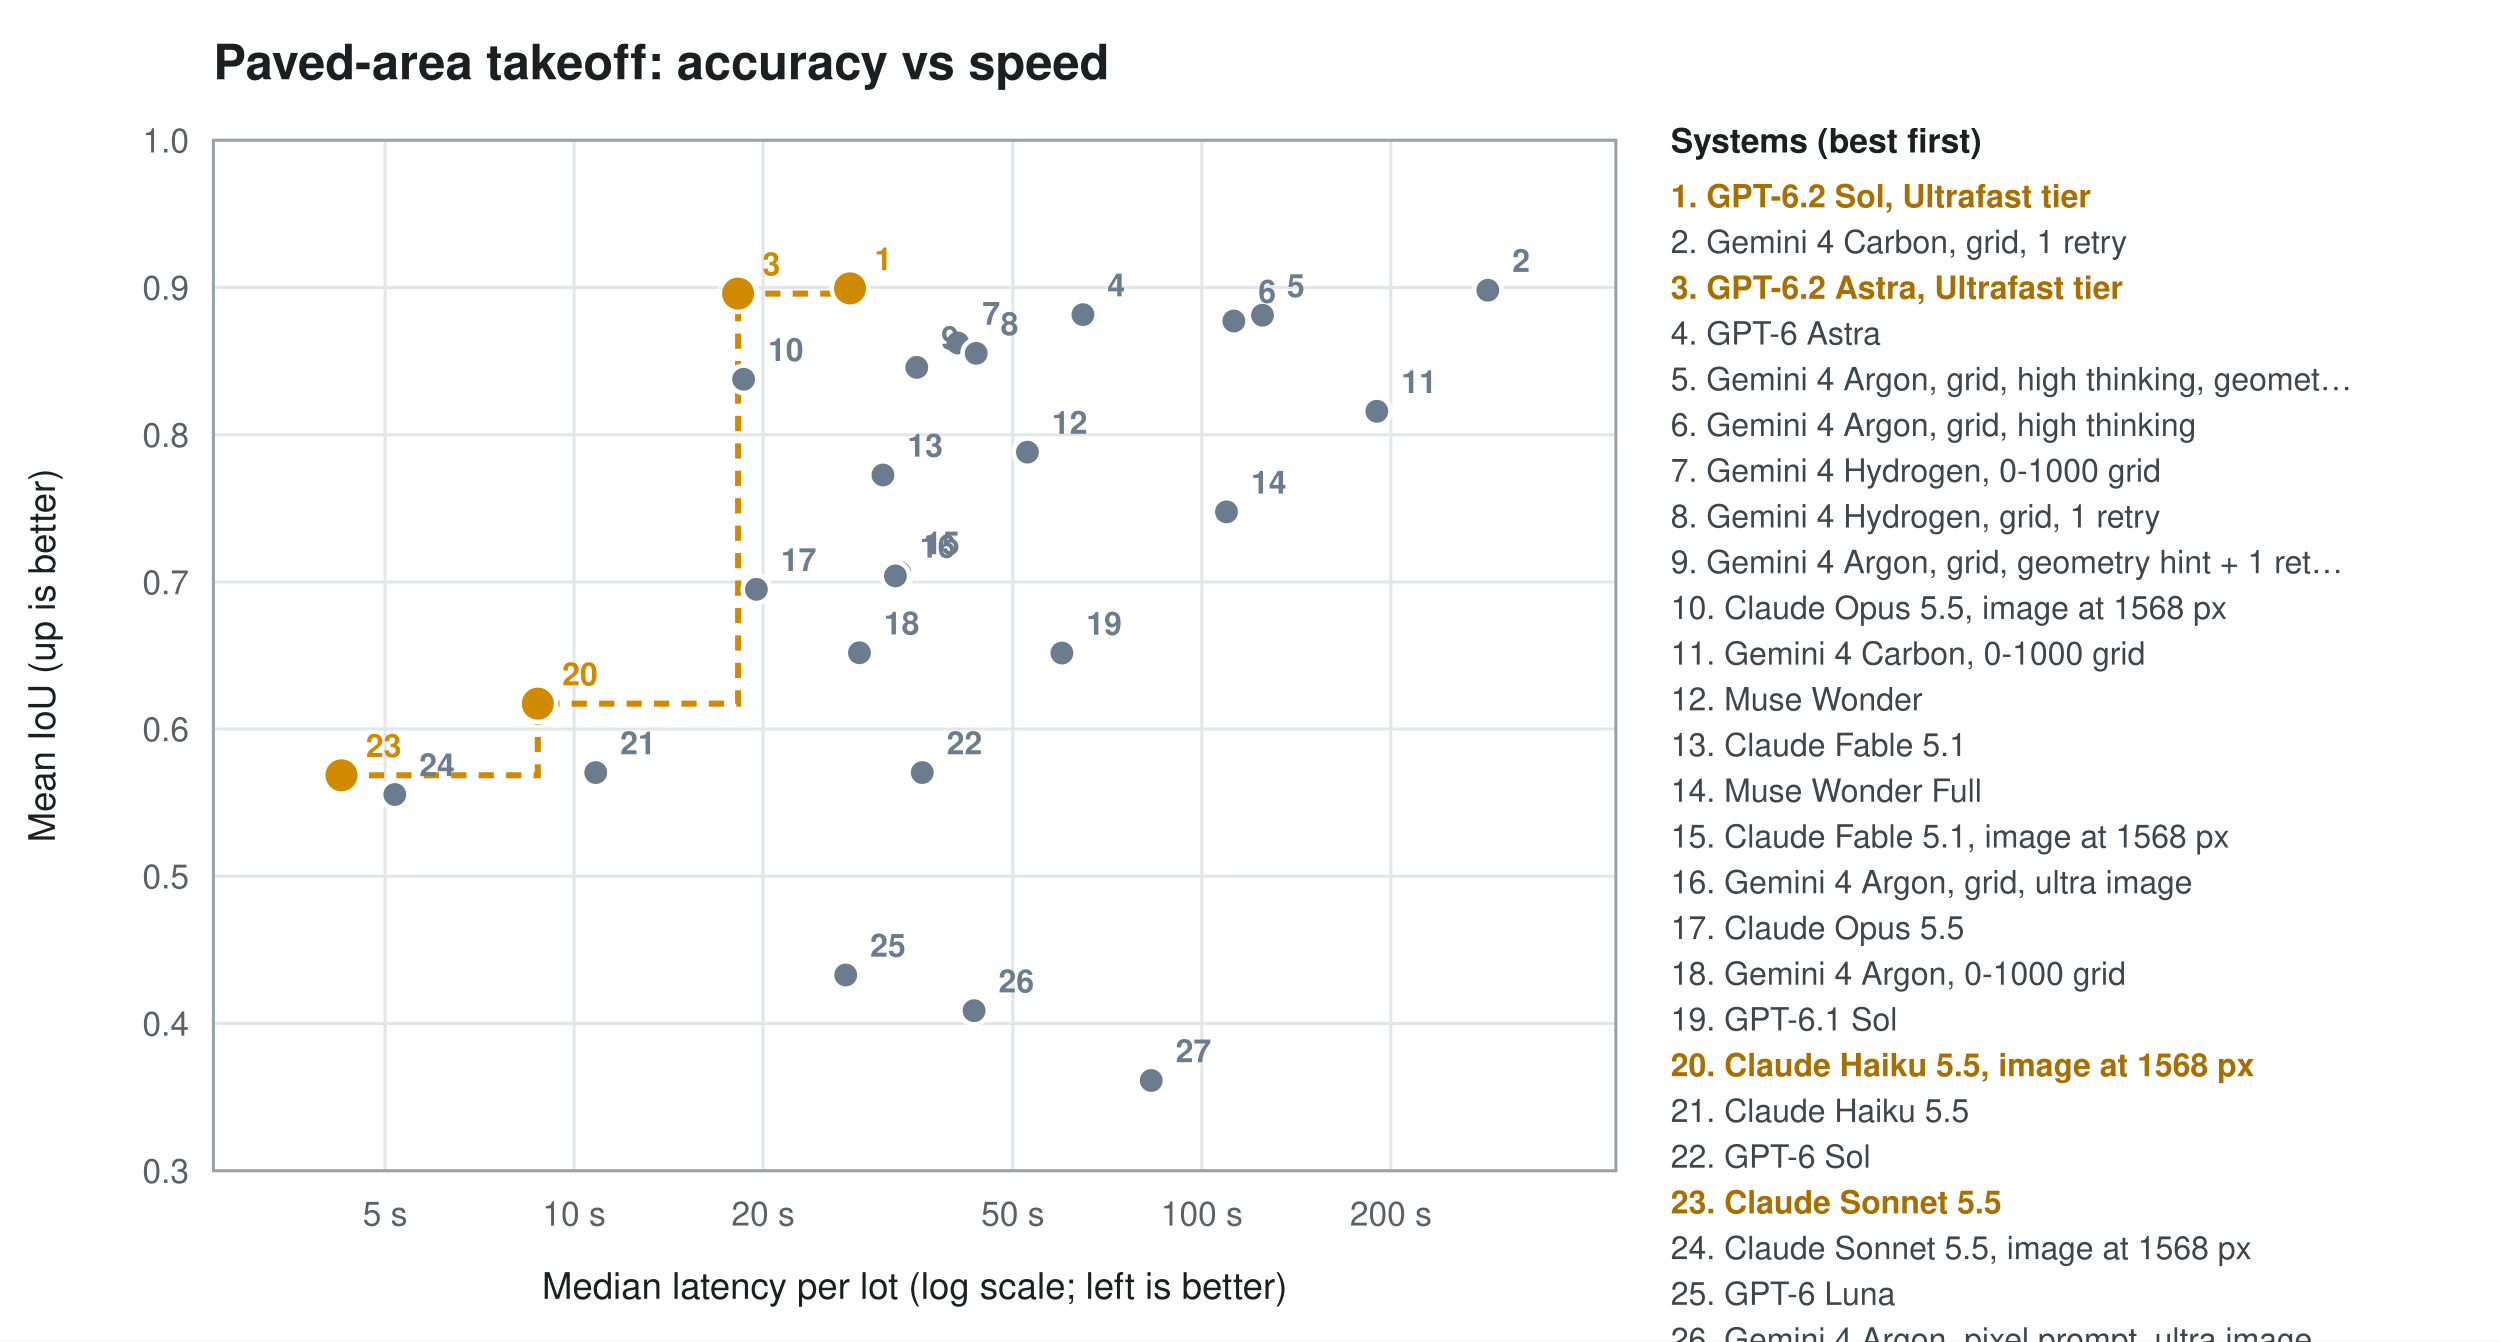
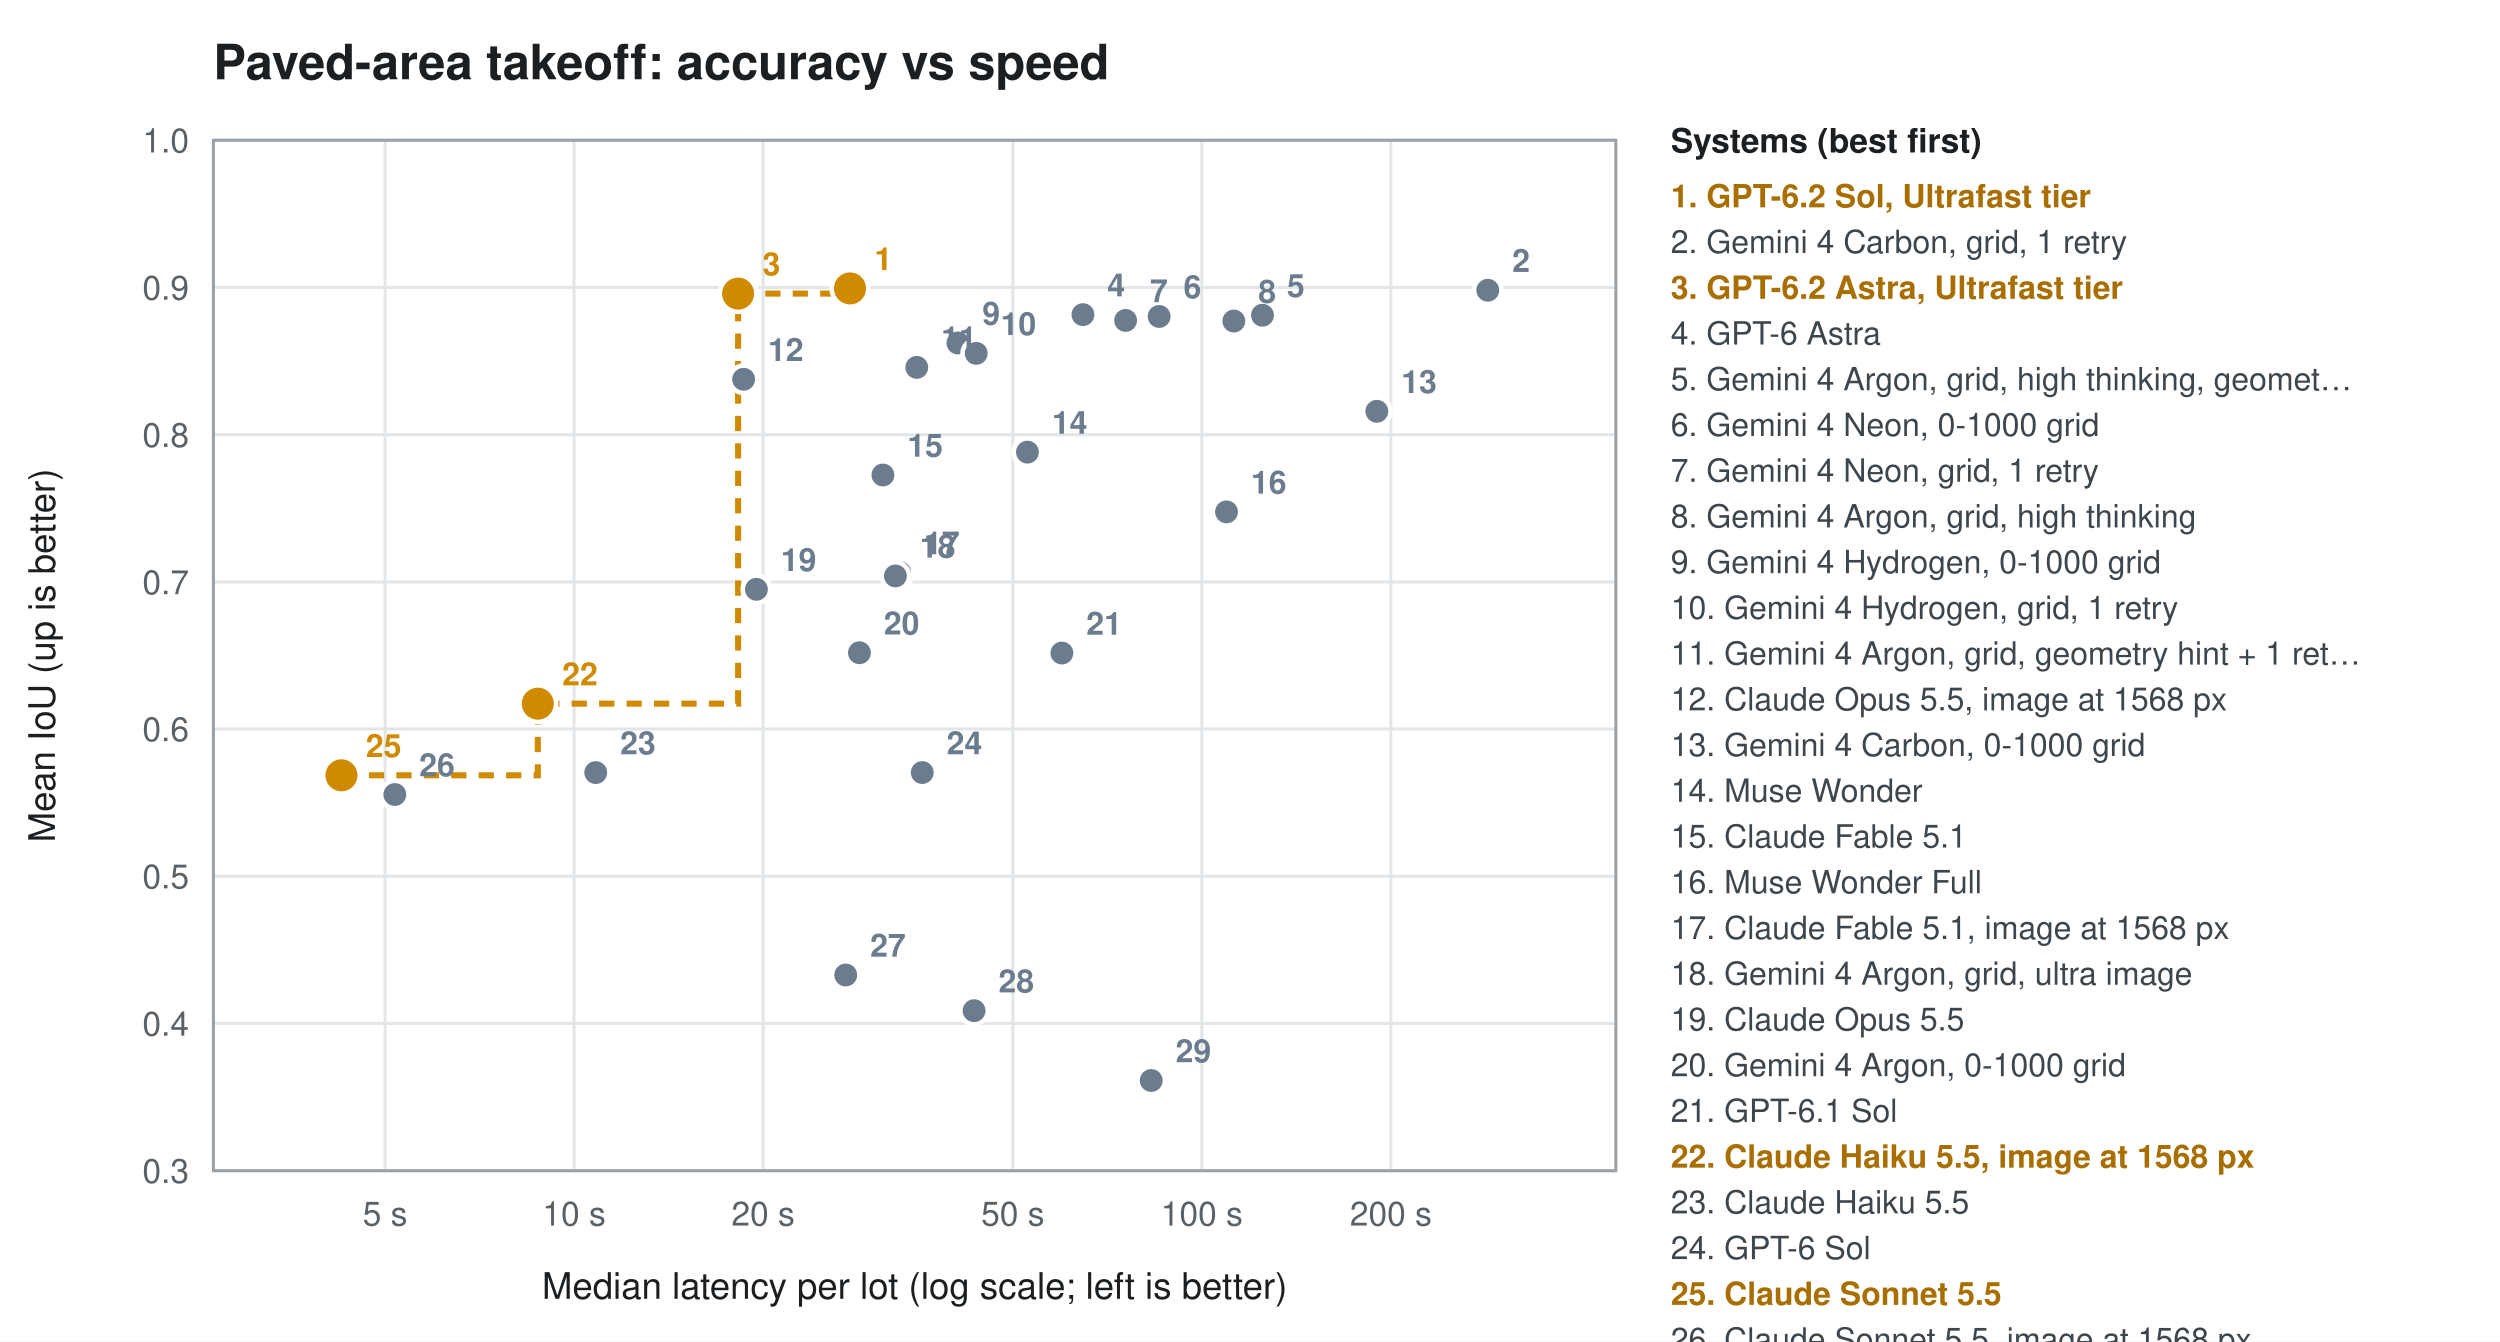
<svg xmlns="http://www.w3.org/2000/svg" viewBox="0 0 820 440" font-family="Helvetica, Arial, sans-serif">
  <rect width="820" height="440" fill="#ffffff" />
  <text x="70" y="26" font-size="16" font-weight="700" fill="#1b1f22">Paved-area takeoff: accuracy vs speed</text>
  <line x1="126.3" y1="46" x2="126.3" y2="384" stroke="#e3e6e8" />
  <text x="126.3" y="402" font-size="11" text-anchor="middle" fill="#5a6166">5 s</text>
  <line x1="188.3" y1="46" x2="188.3" y2="384" stroke="#e3e6e8" />
  <text x="188.3" y="402" font-size="11" text-anchor="middle" fill="#5a6166">10 s</text>
  <line x1="250.3" y1="46" x2="250.3" y2="384" stroke="#e3e6e8" />
  <text x="250.3" y="402" font-size="11" text-anchor="middle" fill="#5a6166">20 s</text>
  <line x1="332.2" y1="46" x2="332.2" y2="384" stroke="#e3e6e8" />
  <text x="332.2" y="402" font-size="11" text-anchor="middle" fill="#5a6166">50 s</text>
  <line x1="394.2" y1="46" x2="394.2" y2="384" stroke="#e3e6e8" />
  <text x="394.2" y="402" font-size="11" text-anchor="middle" fill="#5a6166">100 s</text>
  <line x1="456.2" y1="46" x2="456.2" y2="384" stroke="#e3e6e8" />
  <text x="456.2" y="402" font-size="11" text-anchor="middle" fill="#5a6166">200 s</text>
  <line x1="70" y1="384.0" x2="530" y2="384.0" stroke="#e3e6e8" />
  <text x="62" y="388.0" font-size="11" text-anchor="end" fill="#5a6166">0.3</text>
  <line x1="70" y1="335.7" x2="530" y2="335.7" stroke="#e3e6e8" />
  <text x="62" y="339.7" font-size="11" text-anchor="end" fill="#5a6166">0.4</text>
  <line x1="70" y1="287.4" x2="530" y2="287.4" stroke="#e3e6e8" />
  <text x="62" y="291.4" font-size="11" text-anchor="end" fill="#5a6166">0.5</text>
  <line x1="70" y1="239.1" x2="530" y2="239.1" stroke="#e3e6e8" />
  <text x="62" y="243.1" font-size="11" text-anchor="end" fill="#5a6166">0.6</text>
  <line x1="70" y1="190.9" x2="530" y2="190.9" stroke="#e3e6e8" />
  <text x="62" y="194.9" font-size="11" text-anchor="end" fill="#5a6166">0.7</text>
  <line x1="70" y1="142.6" x2="530" y2="142.6" stroke="#e3e6e8" />
  <text x="62" y="146.6" font-size="11" text-anchor="end" fill="#5a6166">0.8</text>
  <line x1="70" y1="94.3" x2="530" y2="94.3" stroke="#e3e6e8" />
  <text x="62" y="98.3" font-size="11" text-anchor="end" fill="#5a6166">0.9</text>
  <line x1="70" y1="46.0" x2="530" y2="46.0" stroke="#e3e6e8" />
  <text x="62" y="50.0" font-size="11" text-anchor="end" fill="#5a6166">1.0</text>
  <rect x="70" y="46" width="460" height="338" fill="none" stroke="#9aa2a7" />
  <text x="300.0" y="426" font-size="12" text-anchor="middle" fill="#1b1f22">Median latency per lot (log scale; left is better)</text>
  <text transform="translate(18 215.0) rotate(-90)" font-size="12" text-anchor="middle" fill="#1b1f22">Mean IoU (up is better)</text>
  <path d="M112.0,254.3 L176.4,254.3 L176.4,230.8 L242.1,230.8 L242.1,96.3 L278.8,96.3 L278.8,94.6" fill="none" stroke="#d08a00" stroke-width="2" stroke-dasharray="5 4" />
  <circle cx="278.8" cy="94.6" r="6" fill="#d08a00" stroke="#ffffff" stroke-width="1.5" />
  <text x="286.8" y="88.6" font-size="10.5" font-weight="700" fill="#d08a00">1</text>
  <circle cx="488.0" cy="95.2" r="4.5" fill="#6b7c8f" stroke="#ffffff" stroke-width="1.5" />
  <text x="496.0" y="89.2" font-size="10.5" font-weight="700" fill="#6b7c8f">2</text>
  <circle cx="242.1" cy="96.3" r="6" fill="#d08a00" stroke="#ffffff" stroke-width="1.5" />
  <text x="250.1" y="90.3" font-size="10.5" font-weight="700" fill="#d08a00">3</text>
  <circle cx="355.2" cy="103.2" r="4.5" fill="#6b7c8f" stroke="#ffffff" stroke-width="1.5" />
  <text x="363.2" y="97.2" font-size="10.5" font-weight="700" fill="#6b7c8f">4</text>
  <circle cx="414.1" cy="103.4" r="4.5" fill="#6b7c8f" stroke="#ffffff" stroke-width="1.5" />
  <text x="422.1" y="97.4" font-size="10.5" font-weight="700" fill="#6b7c8f">5</text>
+   <circle cx="380.2" cy="103.8" r="4.5" fill="#6b7c8f" stroke="#ffffff" stroke-width="1.5" />
+   <text x="388.2" y="97.8" font-size="10.5" font-weight="700" fill="#6b7c8f">6</text>
+   <circle cx="369.2" cy="105.1" r="4.5" fill="#6b7c8f" stroke="#ffffff" stroke-width="1.5" />
+   <text x="377.2" y="99.1" font-size="10.5" font-weight="700" fill="#6b7c8f">7</text>
  <circle cx="404.7" cy="105.3" r="4.5" fill="#6b7c8f" stroke="#ffffff" stroke-width="1.5" />
-   <text x="412.7" y="99.3" font-size="10.5" font-weight="700" fill="#6b7c8f">6</text>
+   <text x="412.7" y="99.3" font-size="10.5" font-weight="700" fill="#6b7c8f">8</text>
  <circle cx="314.2" cy="112.5" r="4.5" fill="#6b7c8f" stroke="#ffffff" stroke-width="1.5" />
-   <text x="322.2" y="106.5" font-size="10.5" font-weight="700" fill="#6b7c8f">7</text>
+   <text x="322.2" y="106.5" font-size="10.5" font-weight="700" fill="#6b7c8f">9</text>
  <circle cx="320.2" cy="115.9" r="4.5" fill="#6b7c8f" stroke="#ffffff" stroke-width="1.5" />
-   <text x="328.2" y="109.9" font-size="10.5" font-weight="700" fill="#6b7c8f">8</text>
+   <text x="328.2" y="109.9" font-size="10.5" font-weight="700" fill="#6b7c8f">10</text>
  <circle cx="300.7" cy="120.5" r="4.5" fill="#6b7c8f" stroke="#ffffff" stroke-width="1.5" />
-   <text x="308.7" y="114.5" font-size="10.5" font-weight="700" fill="#6b7c8f">9</text>
+   <text x="308.7" y="114.5" font-size="10.5" font-weight="700" fill="#6b7c8f">11</text>
  <circle cx="243.9" cy="124.4" r="4.5" fill="#6b7c8f" stroke="#ffffff" stroke-width="1.5" />
-   <text x="251.9" y="118.4" font-size="10.5" font-weight="700" fill="#6b7c8f">10</text>
+   <text x="251.9" y="118.4" font-size="10.5" font-weight="700" fill="#6b7c8f">12</text>
  <circle cx="451.6" cy="134.9" r="4.5" fill="#6b7c8f" stroke="#ffffff" stroke-width="1.5" />
-   <text x="459.6" y="128.9" font-size="10.5" font-weight="700" fill="#6b7c8f">11</text>
+   <text x="459.6" y="128.9" font-size="10.5" font-weight="700" fill="#6b7c8f">13</text>
  <circle cx="337.0" cy="148.3" r="4.5" fill="#6b7c8f" stroke="#ffffff" stroke-width="1.5" />
-   <text x="345.0" y="142.3" font-size="10.5" font-weight="700" fill="#6b7c8f">12</text>
+   <text x="345.0" y="142.3" font-size="10.5" font-weight="700" fill="#6b7c8f">14</text>
  <circle cx="289.6" cy="155.8" r="4.5" fill="#6b7c8f" stroke="#ffffff" stroke-width="1.5" />
-   <text x="297.6" y="149.8" font-size="10.5" font-weight="700" fill="#6b7c8f">13</text>
+   <text x="297.6" y="149.8" font-size="10.5" font-weight="700" fill="#6b7c8f">15</text>
  <circle cx="402.3" cy="167.9" r="4.5" fill="#6b7c8f" stroke="#ffffff" stroke-width="1.5" />
-   <text x="410.3" y="161.9" font-size="10.5" font-weight="700" fill="#6b7c8f">14</text>
+   <text x="410.3" y="161.9" font-size="10.5" font-weight="700" fill="#6b7c8f">16</text>
  <circle cx="295.1" cy="187.8" r="4.5" fill="#6b7c8f" stroke="#ffffff" stroke-width="1.5" />
-   <text x="303.1" y="181.8" font-size="10.5" font-weight="700" fill="#6b7c8f">15</text>
+   <text x="303.1" y="181.8" font-size="10.5" font-weight="700" fill="#6b7c8f">17</text>
  <circle cx="293.7" cy="188.9" r="4.5" fill="#6b7c8f" stroke="#ffffff" stroke-width="1.5" />
-   <text x="301.7" y="182.9" font-size="10.5" font-weight="700" fill="#6b7c8f">16</text>
+   <text x="301.7" y="182.9" font-size="10.5" font-weight="700" fill="#6b7c8f">18</text>
  <circle cx="248.1" cy="193.3" r="4.5" fill="#6b7c8f" stroke="#ffffff" stroke-width="1.5" />
-   <text x="256.1" y="187.3" font-size="10.5" font-weight="700" fill="#6b7c8f">17</text>
+   <text x="256.1" y="187.3" font-size="10.5" font-weight="700" fill="#6b7c8f">19</text>
  <circle cx="281.9" cy="214.1" r="4.5" fill="#6b7c8f" stroke="#ffffff" stroke-width="1.5" />
-   <text x="289.9" y="208.1" font-size="10.5" font-weight="700" fill="#6b7c8f">18</text>
+   <text x="289.9" y="208.1" font-size="10.5" font-weight="700" fill="#6b7c8f">20</text>
  <circle cx="348.3" cy="214.2" r="4.5" fill="#6b7c8f" stroke="#ffffff" stroke-width="1.5" />
-   <text x="356.3" y="208.2" font-size="10.5" font-weight="700" fill="#6b7c8f">19</text>
+   <text x="356.3" y="208.2" font-size="10.5" font-weight="700" fill="#6b7c8f">21</text>
  <circle cx="176.4" cy="230.8" r="6" fill="#d08a00" stroke="#ffffff" stroke-width="1.5" />
-   <text x="184.4" y="224.8" font-size="10.5" font-weight="700" fill="#d08a00">20</text>
+   <text x="184.4" y="224.8" font-size="10.5" font-weight="700" fill="#d08a00">22</text>
  <circle cx="195.4" cy="253.4" r="4.5" fill="#6b7c8f" stroke="#ffffff" stroke-width="1.5" />
-   <text x="203.4" y="247.4" font-size="10.5" font-weight="700" fill="#6b7c8f">21</text>
+   <text x="203.4" y="247.4" font-size="10.5" font-weight="700" fill="#6b7c8f">23</text>
  <circle cx="302.5" cy="253.4" r="4.5" fill="#6b7c8f" stroke="#ffffff" stroke-width="1.5" />
-   <text x="310.5" y="247.4" font-size="10.5" font-weight="700" fill="#6b7c8f">22</text>
+   <text x="310.5" y="247.4" font-size="10.5" font-weight="700" fill="#6b7c8f">24</text>
  <circle cx="112.0" cy="254.3" r="6" fill="#d08a00" stroke="#ffffff" stroke-width="1.5" />
-   <text x="120.0" y="248.3" font-size="10.5" font-weight="700" fill="#d08a00">23</text>
+   <text x="120.0" y="248.3" font-size="10.5" font-weight="700" fill="#d08a00">25</text>
  <circle cx="129.5" cy="260.6" r="4.5" fill="#6b7c8f" stroke="#ffffff" stroke-width="1.5" />
-   <text x="137.5" y="254.6" font-size="10.5" font-weight="700" fill="#6b7c8f">24</text>
+   <text x="137.5" y="254.6" font-size="10.5" font-weight="700" fill="#6b7c8f">26</text>
  <circle cx="277.4" cy="319.8" r="4.5" fill="#6b7c8f" stroke="#ffffff" stroke-width="1.5" />
-   <text x="285.4" y="313.8" font-size="10.5" font-weight="700" fill="#6b7c8f">25</text>
+   <text x="285.4" y="313.8" font-size="10.5" font-weight="700" fill="#6b7c8f">27</text>
  <circle cx="319.5" cy="331.5" r="4.5" fill="#6b7c8f" stroke="#ffffff" stroke-width="1.5" />
-   <text x="327.5" y="325.5" font-size="10.5" font-weight="700" fill="#6b7c8f">26</text>
+   <text x="327.5" y="325.5" font-size="10.5" font-weight="700" fill="#6b7c8f">28</text>
  <circle cx="377.6" cy="354.4" r="4.5" fill="#6b7c8f" stroke="#ffffff" stroke-width="1.5" />
-   <text x="385.6" y="348.4" font-size="10.5" font-weight="700" fill="#6b7c8f">27</text>
+   <text x="385.6" y="348.4" font-size="10.5" font-weight="700" fill="#6b7c8f">29</text>
  <text x="548" y="50" font-size="11" font-weight="700" fill="#1b1f22">Systems (best first)</text>
  <text x="548" y="68" font-size="10.5" fill="#a86f00" font-weight="700">1. GPT-6.2 Sol, Ultrafast tier</text>
  <text x="548" y="83" font-size="10.5" fill="#3d464c" font-weight="400">2. Gemini 4 Carbon, grid, 1 retry</text>
  <text x="548" y="98" font-size="10.5" fill="#a86f00" font-weight="700">3. GPT-6.2 Astra, Ultrafast tier</text>
  <text x="548" y="113" font-size="10.5" fill="#3d464c" font-weight="400">4. GPT-6 Astra</text>
  <text x="548" y="128" font-size="10.5" fill="#3d464c" font-weight="400">5. Gemini 4 Argon, grid, high thinking, geomet…</text>
-   <text x="548" y="143" font-size="10.5" fill="#3d464c" font-weight="400">6. Gemini 4 Argon, grid, high thinking</text>
-   <text x="548" y="158" font-size="10.5" fill="#3d464c" font-weight="400">7. Gemini 4 Hydrogen, 0-1000 grid</text>
-   <text x="548" y="173" font-size="10.5" fill="#3d464c" font-weight="400">8. Gemini 4 Hydrogen, grid, 1 retry</text>
-   <text x="548" y="188" font-size="10.5" fill="#3d464c" font-weight="400">9. Gemini 4 Argon, grid, geometry hint + 1 ret…</text>
-   <text x="548" y="203" font-size="10.5" fill="#3d464c" font-weight="400">10. Claude Opus 5.5, image at 1568 px</text>
-   <text x="548" y="218" font-size="10.5" fill="#3d464c" font-weight="400">11. Gemini 4 Carbon, 0-1000 grid</text>
-   <text x="548" y="233" font-size="10.5" fill="#3d464c" font-weight="400">12. Muse Wonder</text>
-   <text x="548" y="248" font-size="10.5" fill="#3d464c" font-weight="400">13. Claude Fable 5.1</text>
-   <text x="548" y="263" font-size="10.5" fill="#3d464c" font-weight="400">14. Muse Wonder Full</text>
-   <text x="548" y="278" font-size="10.5" fill="#3d464c" font-weight="400">15. Claude Fable 5.1, image at 1568 px</text>
-   <text x="548" y="293" font-size="10.5" fill="#3d464c" font-weight="400">16. Gemini 4 Argon, grid, ultra image</text>
-   <text x="548" y="308" font-size="10.5" fill="#3d464c" font-weight="400">17. Claude Opus 5.5</text>
-   <text x="548" y="323" font-size="10.5" fill="#3d464c" font-weight="400">18. Gemini 4 Argon, 0-1000 grid</text>
-   <text x="548" y="338" font-size="10.5" fill="#3d464c" font-weight="400">19. GPT-6.1 Sol</text>
-   <text x="548" y="353" font-size="10.5" fill="#a86f00" font-weight="700">20. Claude Haiku 5.5, image at 1568 px</text>
-   <text x="548" y="368" font-size="10.5" fill="#3d464c" font-weight="400">21. Claude Haiku 5.5</text>
-   <text x="548" y="383" font-size="10.5" fill="#3d464c" font-weight="400">22. GPT-6 Sol</text>
-   <text x="548" y="398" font-size="10.5" fill="#a86f00" font-weight="700">23. Claude Sonnet 5.5</text>
-   <text x="548" y="413" font-size="10.5" fill="#3d464c" font-weight="400">24. Claude Sonnet 5.5, image at 1568 px</text>
-   <text x="548" y="428" font-size="10.5" fill="#3d464c" font-weight="400">25. GPT-6 Luna</text>
-   <text x="548" y="443" font-size="10.5" fill="#3d464c" font-weight="400">26. Gemini 4 Argon, pixel prompt, ultra image</text>
-   <text x="548" y="458" font-size="10.5" fill="#3d464c" font-weight="400">27. Gemini 4 Argon, pixel prompt</text>
-   <text x="548" y="481" font-size="10" fill="#5a6166">Gold = on the frontier</text>
+   <text x="548" y="143" font-size="10.5" fill="#3d464c" font-weight="400">6. Gemini 4 Neon, 0-1000 grid</text>
+   <text x="548" y="158" font-size="10.5" fill="#3d464c" font-weight="400">7. Gemini 4 Neon, grid, 1 retry</text>
+   <text x="548" y="173" font-size="10.5" fill="#3d464c" font-weight="400">8. Gemini 4 Argon, grid, high thinking</text>
+   <text x="548" y="188" font-size="10.5" fill="#3d464c" font-weight="400">9. Gemini 4 Hydrogen, 0-1000 grid</text>
+   <text x="548" y="203" font-size="10.5" fill="#3d464c" font-weight="400">10. Gemini 4 Hydrogen, grid, 1 retry</text>
+   <text x="548" y="218" font-size="10.5" fill="#3d464c" font-weight="400">11. Gemini 4 Argon, grid, geometry hint + 1 ret…</text>
+   <text x="548" y="233" font-size="10.5" fill="#3d464c" font-weight="400">12. Claude Opus 5.5, image at 1568 px</text>
+   <text x="548" y="248" font-size="10.5" fill="#3d464c" font-weight="400">13. Gemini 4 Carbon, 0-1000 grid</text>
+   <text x="548" y="263" font-size="10.5" fill="#3d464c" font-weight="400">14. Muse Wonder</text>
+   <text x="548" y="278" font-size="10.5" fill="#3d464c" font-weight="400">15. Claude Fable 5.1</text>
+   <text x="548" y="293" font-size="10.5" fill="#3d464c" font-weight="400">16. Muse Wonder Full</text>
+   <text x="548" y="308" font-size="10.5" fill="#3d464c" font-weight="400">17. Claude Fable 5.1, image at 1568 px</text>
+   <text x="548" y="323" font-size="10.5" fill="#3d464c" font-weight="400">18. Gemini 4 Argon, grid, ultra image</text>
+   <text x="548" y="338" font-size="10.5" fill="#3d464c" font-weight="400">19. Claude Opus 5.5</text>
+   <text x="548" y="353" font-size="10.5" fill="#3d464c" font-weight="400">20. Gemini 4 Argon, 0-1000 grid</text>
+   <text x="548" y="368" font-size="10.5" fill="#3d464c" font-weight="400">21. GPT-6.1 Sol</text>
+   <text x="548" y="383" font-size="10.5" fill="#a86f00" font-weight="700">22. Claude Haiku 5.5, image at 1568 px</text>
+   <text x="548" y="398" font-size="10.5" fill="#3d464c" font-weight="400">23. Claude Haiku 5.5</text>
+   <text x="548" y="413" font-size="10.5" fill="#3d464c" font-weight="400">24. GPT-6 Sol</text>
+   <text x="548" y="428" font-size="10.5" fill="#a86f00" font-weight="700">25. Claude Sonnet 5.5</text>
+   <text x="548" y="443" font-size="10.5" fill="#3d464c" font-weight="400">26. Claude Sonnet 5.5, image at 1568 px</text>
+   <text x="548" y="458" font-size="10.5" fill="#3d464c" font-weight="400">27. GPT-6 Luna</text>
+   <text x="548" y="473" font-size="10.5" fill="#3d464c" font-weight="400">28. Gemini 4 Argon, pixel prompt, ultra image</text>
+   <text x="548" y="488" font-size="10.5" fill="#3d464c" font-weight="400">29. Gemini 4 Argon, pixel prompt</text>
+   <text x="548" y="511" font-size="10" fill="#5a6166">Gold = on the frontier</text>
</svg>
